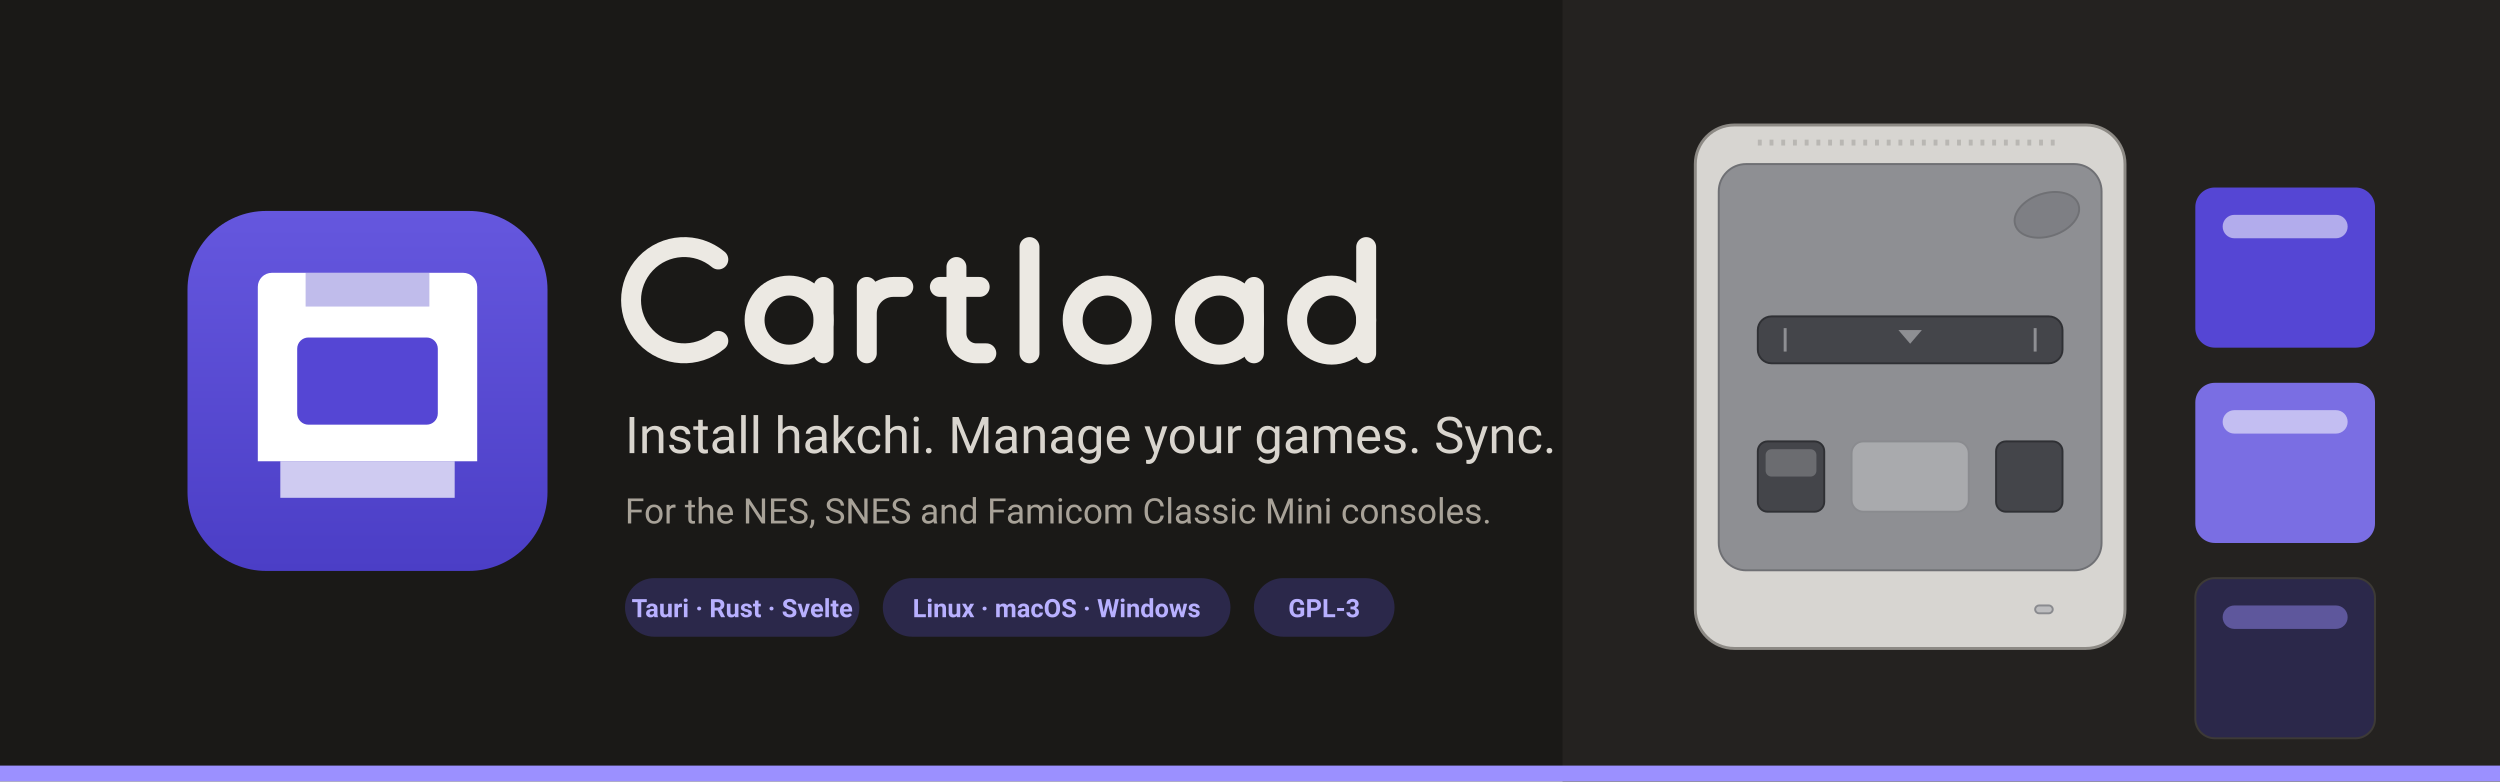
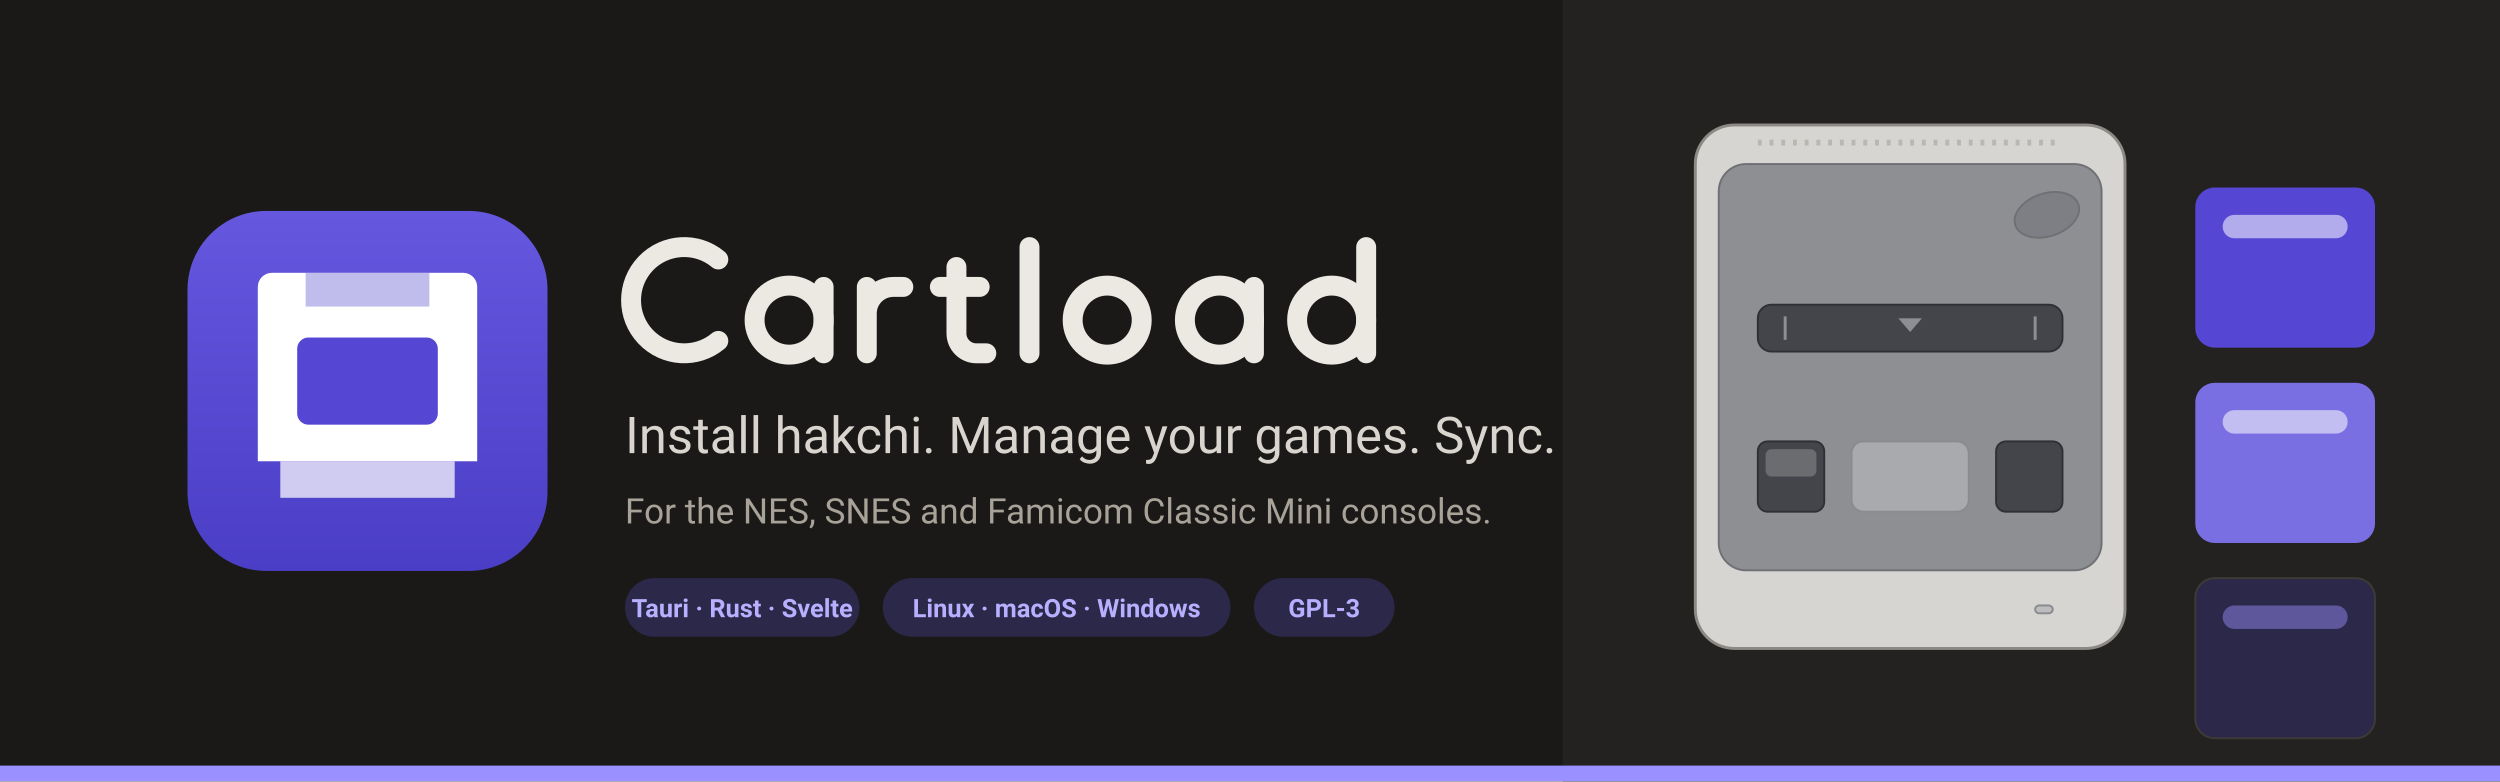
<svg xmlns="http://www.w3.org/2000/svg" width="1280" height="400" viewBox="0 0 1280 400" role="img" aria-labelledby="t d">
  <defs>
    <linearGradient id="mark" x1="0" y1="0" x2="0" y2="1">
      <stop offset="0" stop-color="#6557de" />
      <stop offset="1" stop-color="#4b3ec6" />
    </linearGradient>
    <clipPath id="frame">
      <rect width="1280" height="400" />
    </clipPath>
  </defs>
  <g clip-path="url(#frame)">
    <rect width="1280" height="400" fill="#1a1917" />
    <rect x="800" y="-40" width="580" height="480" rx="40" fill="#242220" />
    <rect x="0" y="392" width="1280" height="8" fill="#9b90ff" />
  </g>
  <g transform="translate(96 108) scale(0.72)">
    <rect width="256" height="256" rx="56" fill="url(#mark)" />
    <path d="M60 44h136a10 10 0 0 1 10 10v124H50V54a10 10 0 0 1 10-10z" fill="#ffffff" />
    <path d="M84 44v24h88V44z" fill="#4b3ec6" opacity="0.35" />
    <rect x="78" y="90" width="100" height="62" rx="8" fill="#5546d4" />
    <path d="M66 178h124v26H66z" fill="#ffffff" opacity="0.72" />
  </g>
  <g transform="translate(318 118) scale(3.4)" fill="none" stroke="#ece9e3" stroke-width="3" stroke-linecap="round" stroke-linejoin="round">
    <path d="M14.64 4.37A8 8 0 1 0 14.64 16.63" />
    <circle cx="25.3" cy="13.5" r="5.2" />
    <path d="M30.5 8.5V18.5" />
    <path d="M37 18.5V8.5M37 12.5A4 4 0 0 1 41 8.5H42.5" />
    <path d="M50.5 5.5V15.5A3 3 0 0 0 53.5 18.5H55M48 8.5H54" />
    <path d="M61.5 2.5V18.5" />
    <circle cx="73.2" cy="13.5" r="5.2" />
    <circle cx="90.1" cy="13.5" r="5.2" />
    <path d="M95.3 8.5V18.5" />
    <circle cx="107" cy="13.5" r="5.2" />
    <path d="M112.2 2.5V18.5" />
  </g>
  <g font-family="system-ui, -apple-system, 'Segoe UI', Roboto, 'Helvetica Neue', Arial, sans-serif">
    <text x="320" y="232" font-size="26" fill="#d9d5ce">Install hakchi. Manage your games. Sync.</text>
    <text x="320" y="268" font-size="18" fill="#a8a298">For the NES, SNES and Famicom Classic Mini consoles.</text>
    <g font-size="13" font-weight="600" fill="#b8b0ff">
      <rect x="320" y="296" width="120" height="30" rx="15" fill="#2b284a" />
      <text x="380" y="316" text-anchor="middle">Tauri · Rust · Svelte</text>
      <rect x="452" y="296" width="178" height="30" rx="15" fill="#2b284a" />
      <text x="541" y="316" text-anchor="middle">Linux · macOS · Windows</text>
      <rect x="642" y="296" width="72" height="30" rx="15" fill="#2b284a" />
      <text x="678" y="316" text-anchor="middle">GPL-3</text>
    </g>
  </g>
  <g transform="translate(868 64)">
    <rect x="0" y="0" width="220" height="268" rx="20" fill="#d7d5d1" stroke="#8d8a85" stroke-width="1.5" />
    <line x1="32" y1="9" x2="188" y2="9" stroke="#b9b7b3" stroke-width="3" stroke-dasharray="2 4" />
    <rect x="12" y="20" width="196" height="208" rx="14" fill="#8e8f93" stroke="#6f7074" />
    <ellipse cx="180" cy="46" rx="17" ry="11" transform="rotate(-18 180 46)" fill="#7e7f84" stroke="#6f7074" />
-     <rect x="32" y="98" width="156" height="24" rx="7" fill="#44454a" stroke="#2f3034" />
-     <line x1="46" y1="104" x2="46" y2="116" stroke="#8e8f93" stroke-width="1.5" />
-     <line x1="174" y1="104" x2="174" y2="116" stroke="#8e8f93" stroke-width="1.5" />
-     <path d="M104 105h12l-6 7z" fill="#8e8f93" />
+     <rect x="32" y="92" width="156" height="24" rx="7" fill="#44454a" stroke="#2f3034" />
+     <line x1="46" y1="98" x2="46" y2="110" stroke="#8e8f93" stroke-width="1.5" />
+     <line x1="174" y1="98" x2="174" y2="110" stroke="#8e8f93" stroke-width="1.5" />
+     <path d="M104 99h12l-6 7z" fill="#8e8f93" />
    <rect x="32" y="162" width="34" height="36" rx="5" fill="#44454a" stroke="#2f3034" />
    <rect x="36" y="166" width="26" height="14" rx="3" fill="#6b6c70" />
    <rect x="80" y="162" width="60" height="36" rx="6" fill="#a9aaad" stroke="#8a8b8f" />
    <rect x="154" y="162" width="34" height="36" rx="5" fill="#44454a" stroke="#2f3034" />
    <rect x="174" y="246" width="9" height="4" rx="2" fill="#bdbdbf" stroke="#8a8b8f" />
  </g>
  <g transform="translate(1124 96)">
    <rect x="0" y="0" width="92" height="82" rx="10" fill="#5546d4" />
    <rect x="0" y="100" width="92" height="82" rx="10" fill="#7a6ee3" />
    <rect x="0" y="200" width="92" height="82" rx="10" fill="#2b284a" stroke="#3d3a36" />
    <rect x="14" y="14" width="64" height="12" rx="6" fill="#ffffff" opacity="0.55" />
    <rect x="14" y="114" width="64" height="12" rx="6" fill="#ffffff" opacity="0.55" />
    <rect x="14" y="214" width="64" height="12" rx="6" fill="#9b90ff" opacity="0.45" />
  </g>
</svg>
